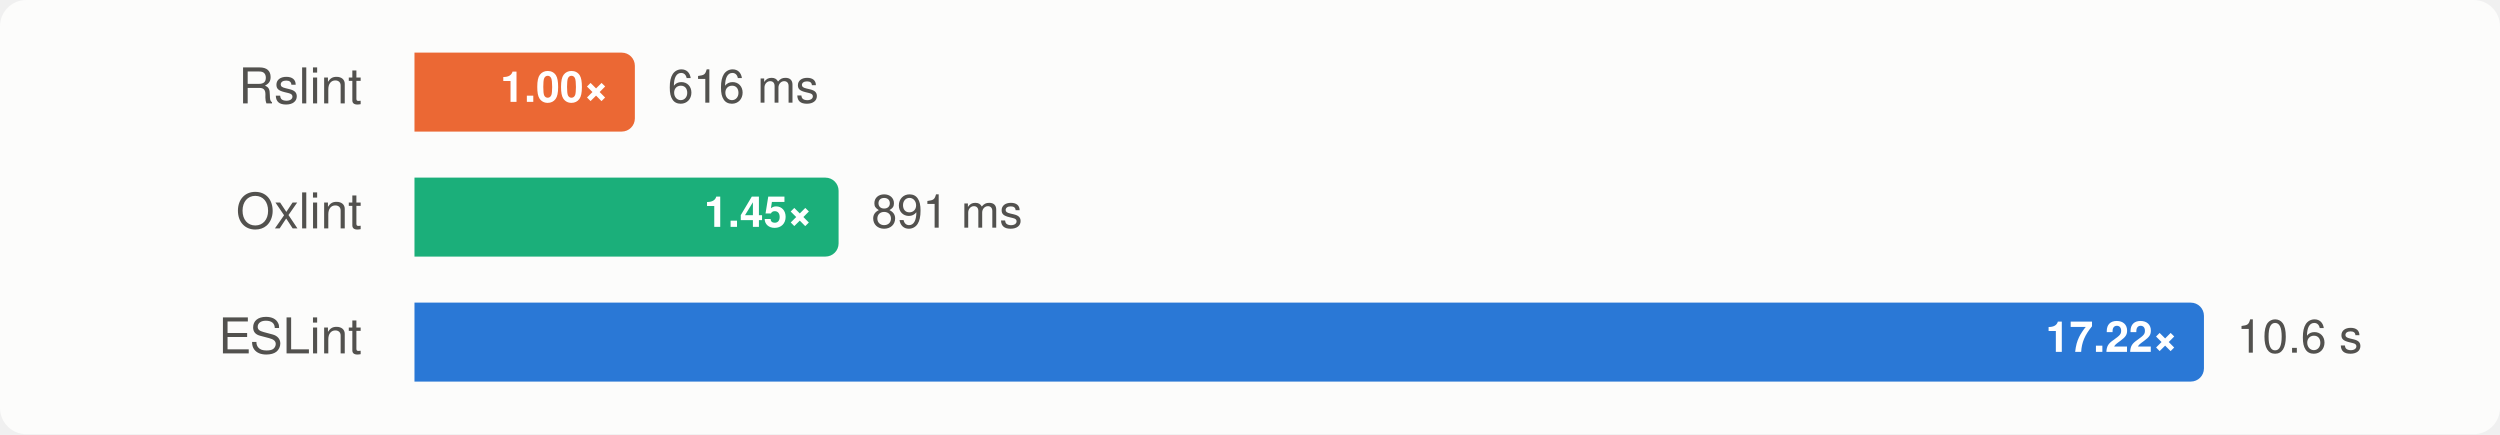
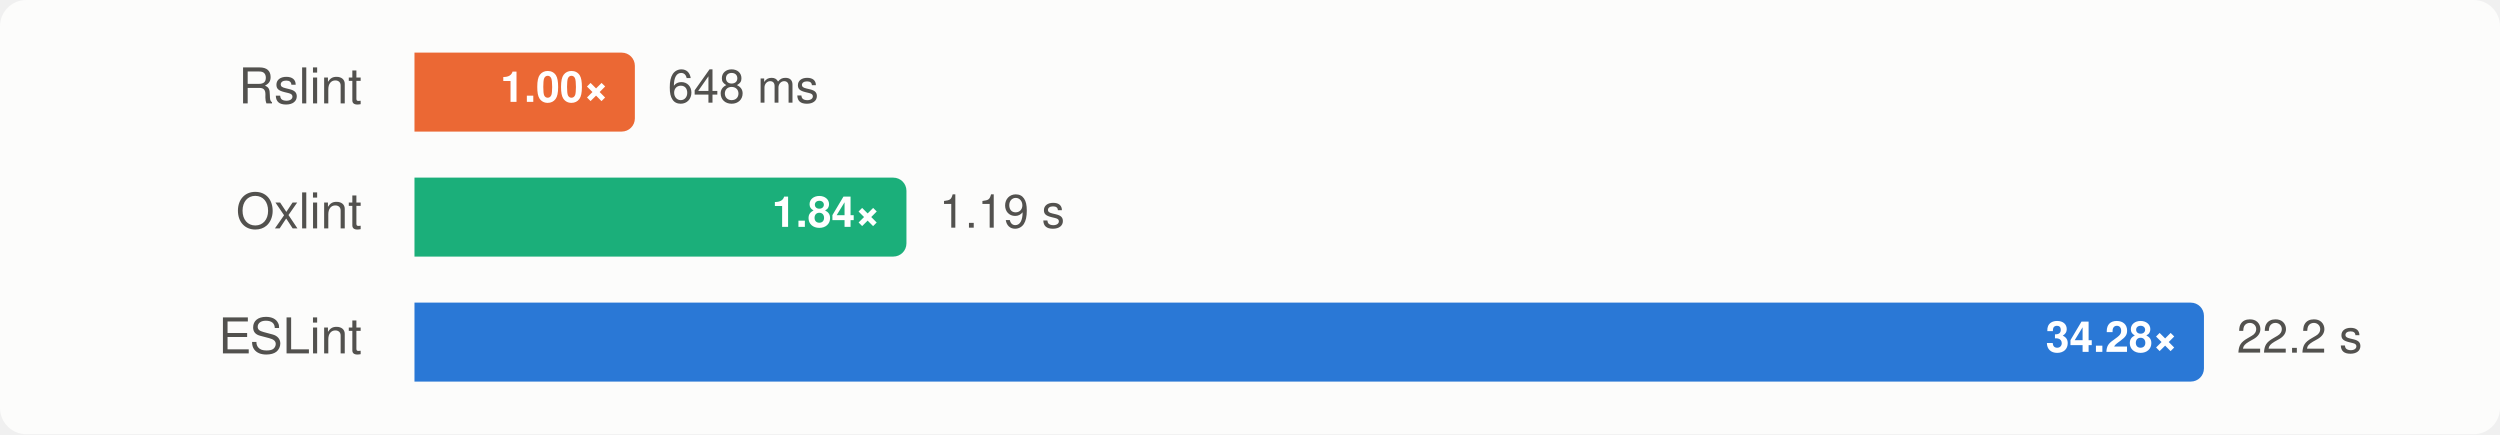
<svg xmlns="http://www.w3.org/2000/svg" width="760" height="132" viewBox="0 0 760 132" font-family="-apple-system, BlinkMacSystemFont, 'Segoe UI', Helvetica, Arial, sans-serif" role="img" aria-label="Group A, rspress: median wall time, lower is better">
  <style>
    .surface { fill: #fcfcfb; }
    .t-primary { fill: #0b0b0b; }
    .t-secondary { fill: #52514e; }
    .ratio { fill: #ffffff; }
    .bar-eslint { fill: #2a78d6; }
    .bar-rslint { fill: #eb6834; }
    .bar-oxlint { fill: #1baf7a; }
    .bar-biome { fill: #eda100; }
    @media (prefers-color-scheme: dark) {
      .surface { fill: #1a1a19; }
      .t-primary { fill: #f0efec; }
      .t-secondary { fill: #c3c2b7; }
      .bar-eslint { fill: #3987e5; }
      .bar-rslint { fill: #d95926; }
      .bar-oxlint { fill: #199e70; }
      .bar-biome { fill: #c98500; }
    }
  </style>
  <rect class="surface" width="760" height="132" rx="8" />
  <g>
    <text class="t-secondary" x="110" y="28" text-anchor="end" dominant-baseline="central" font-size="15">Rslint</text>
    <path class="bar-rslint" d="M126,16H189A4,4 0 0 1 193,20V36A4,4 0 0 1 189,40H126Z" />
    <text class="ratio" x="185" y="28" text-anchor="end" dominant-baseline="central" font-size="13" font-weight="700">1.00×</text>
-     <text class="t-secondary" x="203" y="28" dominant-baseline="central" font-size="14">616 ms</text>
+     <text class="t-secondary" x="203" y="28" dominant-baseline="central" font-size="14">648 ms</text>
  </g>
  <g>
    <text class="t-secondary" x="110" y="66" text-anchor="end" dominant-baseline="central" font-size="15">Oxlint</text>
-     <path class="bar-oxlint" d="M126,54H250.933A4,4 0 0 1 254.933,58V74A4,4 0 0 1 250.933,78H126Z" />
-     <text class="ratio" x="246.933" y="66" text-anchor="end" dominant-baseline="central" font-size="13" font-weight="700">1.45×</text>
-     <text class="t-secondary" x="264.933" y="66" dominant-baseline="central" font-size="14">891 ms</text>
+     <path class="bar-oxlint" d="M126,54H271.559A4,4 0 0 1 275.559,58V74A4,4 0 0 1 271.559,78H126Z" />
+     <text class="ratio" x="267.559" y="66" text-anchor="end" dominant-baseline="central" font-size="13" font-weight="700">1.84×</text>
+     <text class="t-secondary" x="285.559" y="66" dominant-baseline="central" font-size="14">1.19 s</text>
  </g>
  <g>
    <text class="t-secondary" x="110" y="104" text-anchor="end" dominant-baseline="central" font-size="15">ESLint</text>
    <path class="bar-eslint" d="M126,92H666A4,4 0 0 1 670,96V112A4,4 0 0 1 666,116H126Z" />
-     <text class="ratio" x="662" y="104" text-anchor="end" dominant-baseline="central" font-size="13" font-weight="700">17.22×</text>
-     <text class="t-secondary" x="680" y="104" dominant-baseline="central" font-size="14">10.6 s</text>
+     <text class="ratio" x="662" y="104" text-anchor="end" dominant-baseline="central" font-size="13" font-weight="700">34.28×</text>
+     <text class="t-secondary" x="680" y="104" dominant-baseline="central" font-size="14">22.2 s</text>
  </g>
</svg>
